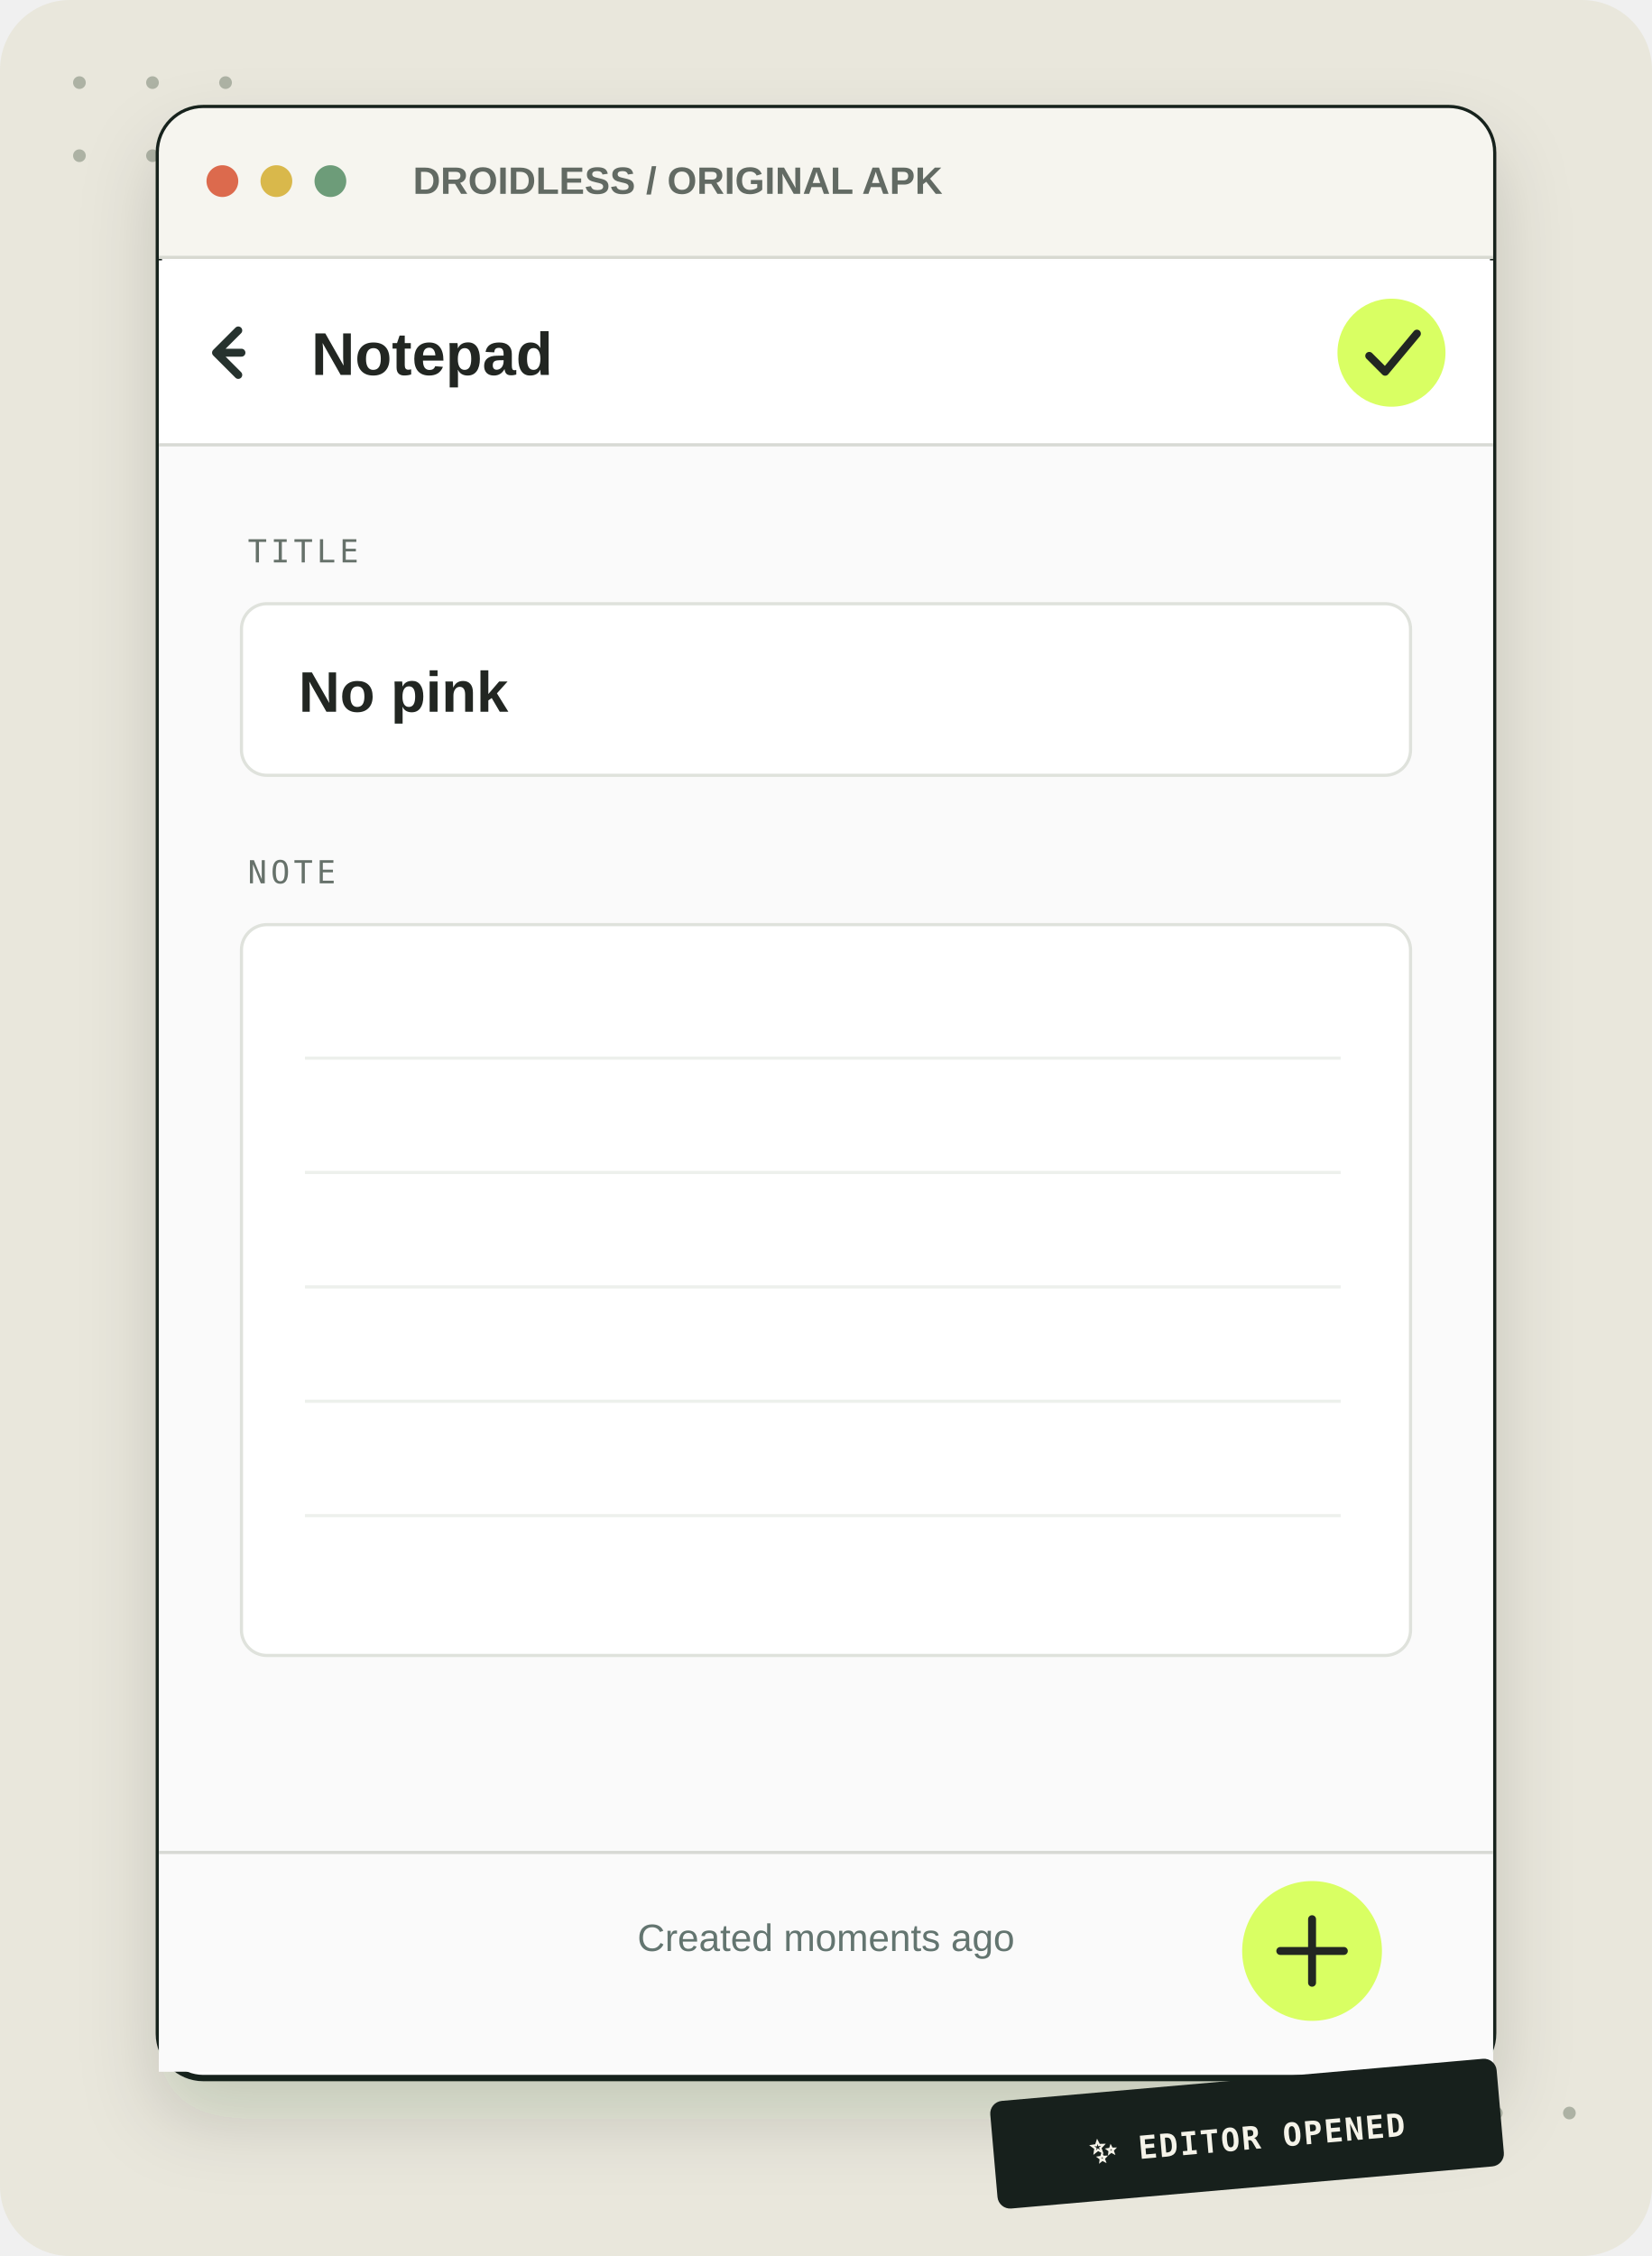
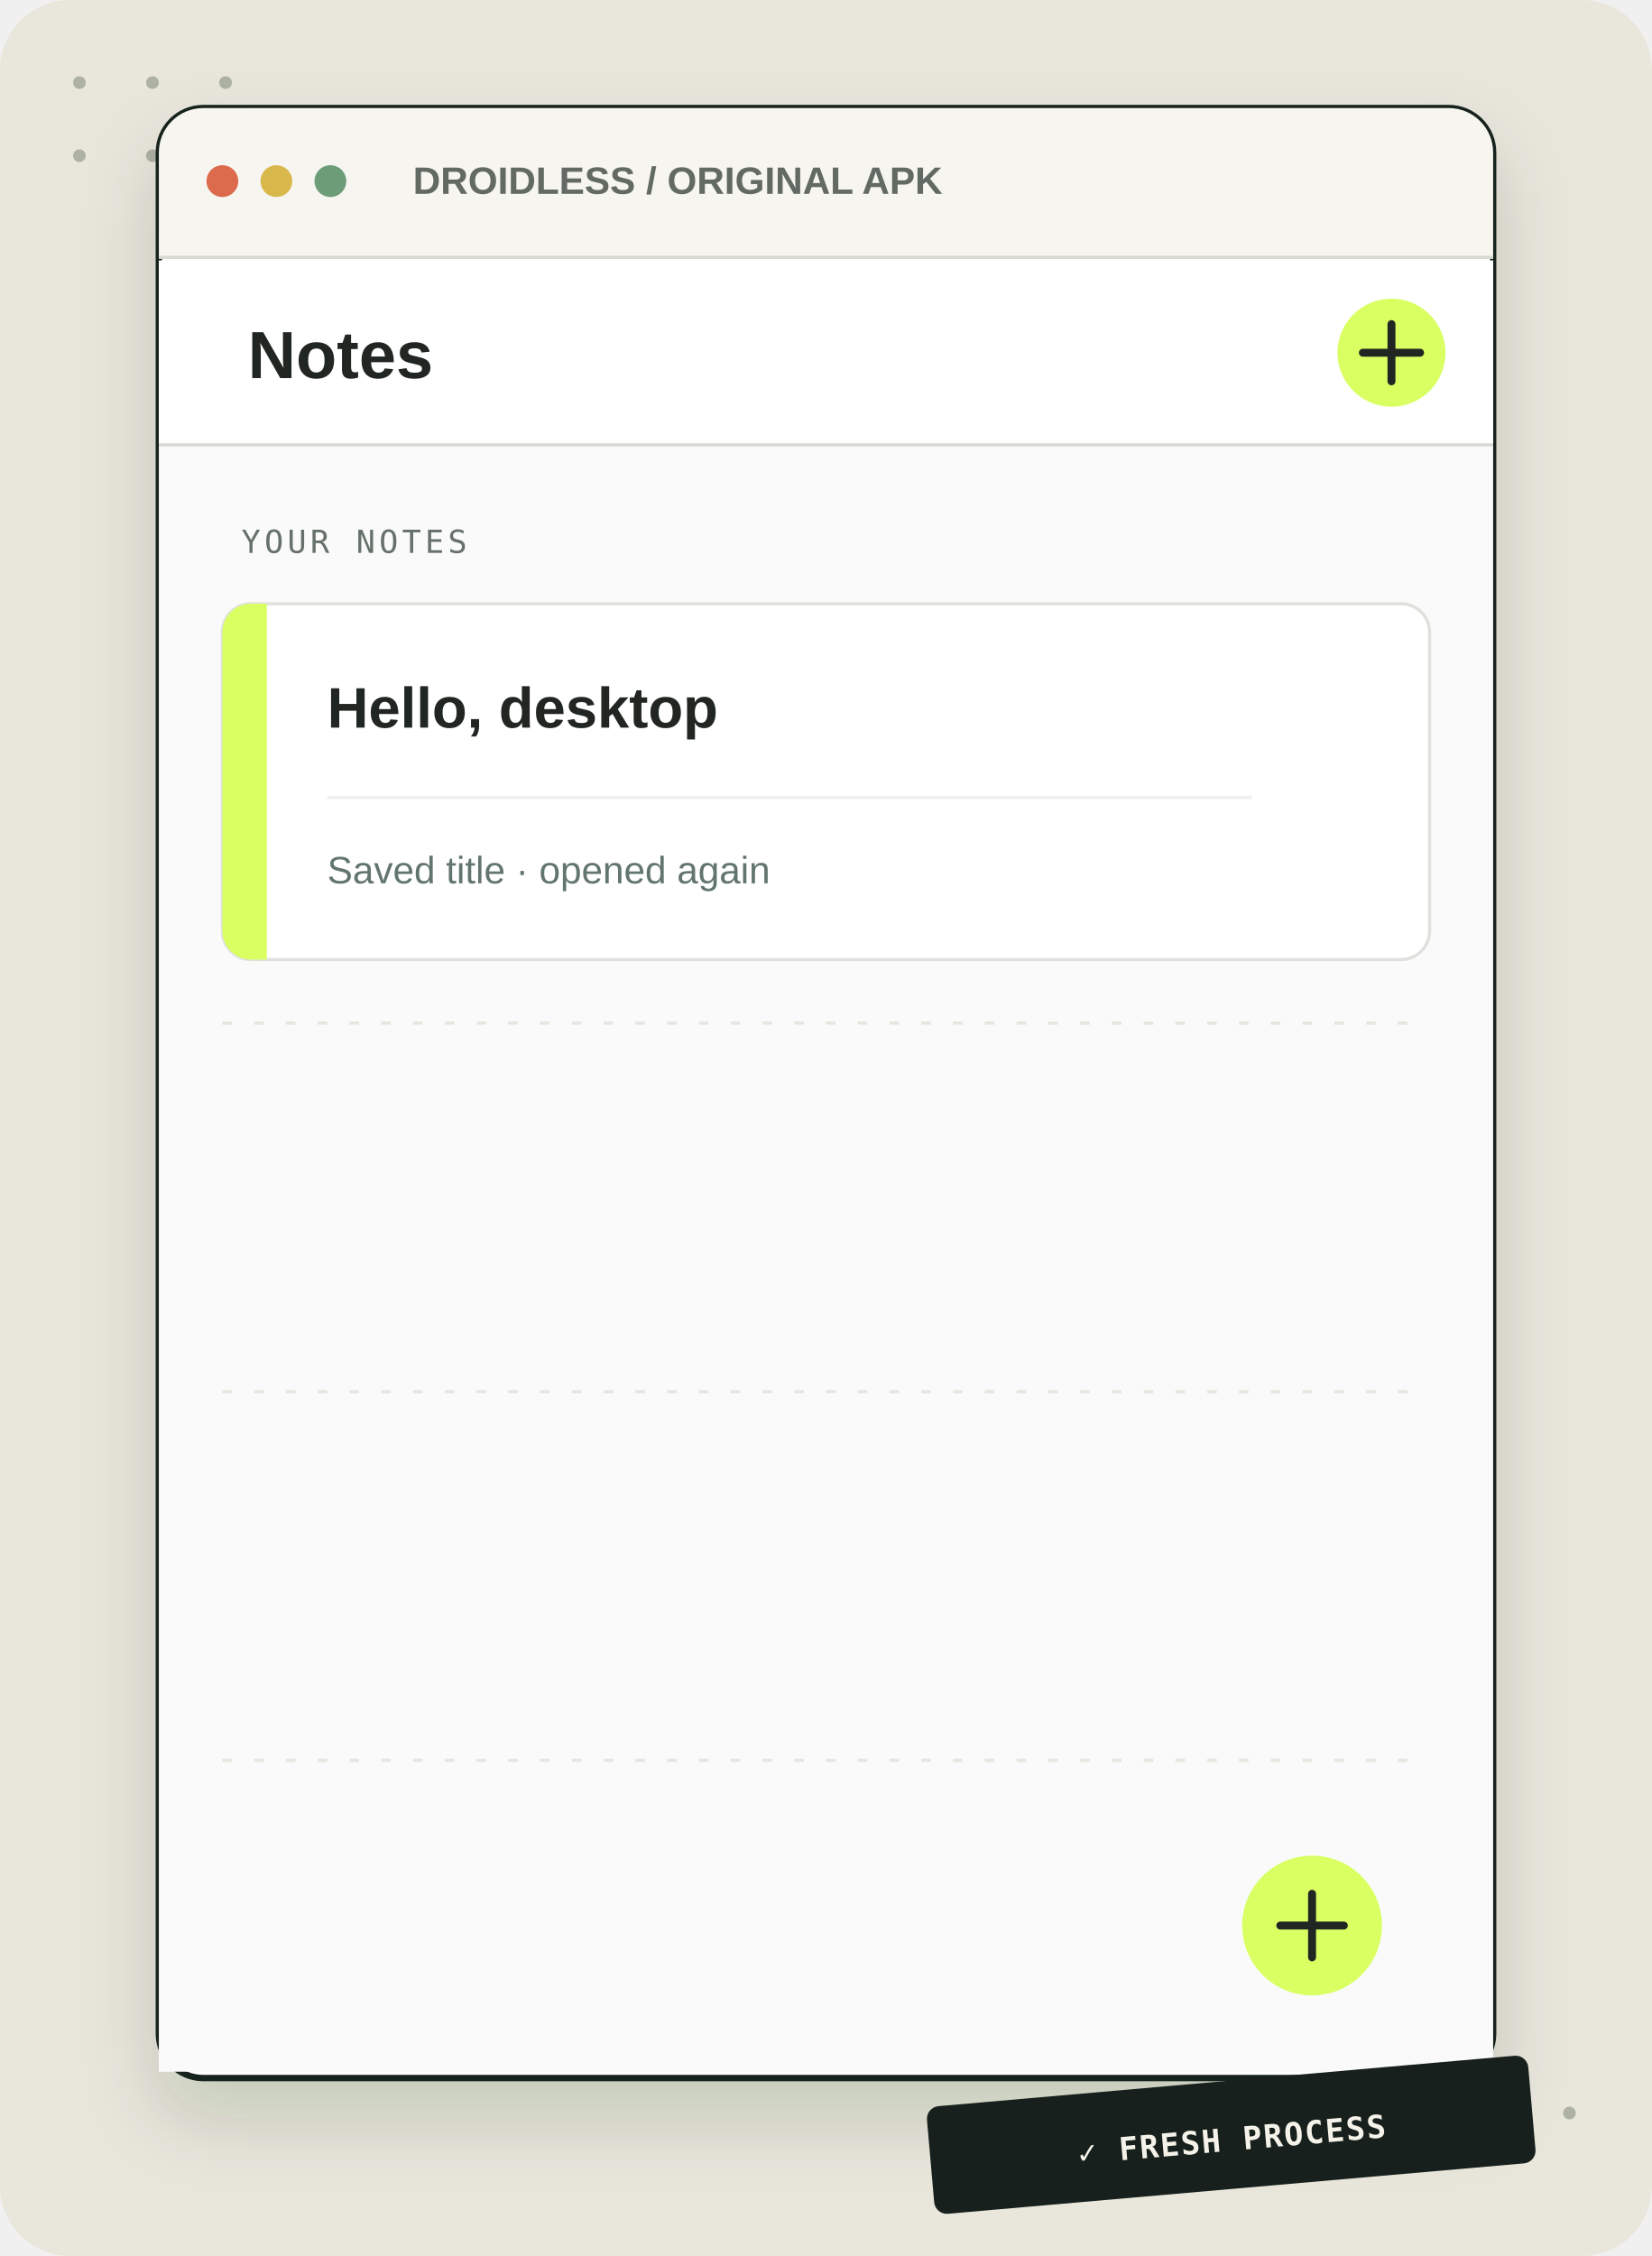
<svg xmlns="http://www.w3.org/2000/svg" viewBox="0 0 520 710" role="img" aria-labelledby="title desc">
  <defs>
    <filter id="shadow" x="-20%" y="-20%" width="140%" height="150%">
      <feDropShadow dx="0" dy="12" stdDeviation="12" flood-color="#19211e" flood-opacity=".16" />
    </filter>
  </defs>
  <rect width="520" height="710" rx="22" fill="#e9e7dc" />
  <g fill="#adb2a4">
    <circle cx="25" cy="26" r="2" />
    <circle cx="48" cy="26" r="2" />
    <circle cx="71" cy="26" r="2" />
    <circle cx="25" cy="49" r="2" />
    <circle cx="48" cy="49" r="2" />
    <circle cx="71" cy="49" r="2" />
    <circle cx="448" cy="665" r="2" />
    <circle cx="471" cy="665" r="2" />
    <circle cx="494" cy="665" r="2" />
  </g>
  <g filter="url(#shadow)">
    <rect x="50" y="34" width="420" height="620" rx="14" fill="#fff" stroke="#17201c" stroke-width="2" />
    <path d="M64 34h392a14 14 0 0 1 14 14v33H50V48a14 14 0 0 1 14-14Z" fill="#f6f5ef" />
    <path d="M50 81h420" stroke="#d8d9d1" />
    <circle cx="70" cy="57" r="5" fill="#dc6b4e" />
    <circle cx="87" cy="57" r="5" fill="#d9b84c" />
    <circle cx="104" cy="57" r="5" fill="#6d9c79" />
    <text x="130" y="61" fill="#626a63" font-family="Chivo,Arial,sans-serif" font-size="12" font-weight="700">DROIDLESS  /  ORIGINAL APK</text>
-     <rect x="50" y="82" width="420" height="570" rx="0" fill="#fafafa" />
+     <rect x="50" y="82" width="420" height="570" fill="#fafafa" />
    <rect x="50" y="82" width="420" height="58" fill="#fff" />
+     <text x="78" y="119" fill="#202722" font-family="Chivo,Arial,sans-serif" font-size="21" font-weight="750">Notes</text>
+     <circle cx="438" cy="111" r="17" fill="#d9ff63" />
+     <path d="M438 102v18m-9-9h18" stroke="#202722" stroke-width="2.5" stroke-linecap="round" />
    <path d="M50 140h420" stroke="#d7d9d4" />
-     <path d="m76 111-8 0m0 0 7-7m-7 7 7 7" fill="none" stroke="#28332e" stroke-width="2.5" stroke-linecap="round" stroke-linejoin="round" />
-     <text x="98" y="118" fill="#202722" font-family="Chivo,Arial,sans-serif" font-size="19" font-weight="750">Notepad</text>
-     <circle cx="438" cy="111" r="17" fill="#d9ff63" />
-     <path d="m431 112 5 5 10-12" fill="none" stroke="#202722" stroke-width="2.5" stroke-linecap="round" stroke-linejoin="round" />
-     <text x="78" y="177" fill="#66716a" font-family="Chivo Mono,monospace" font-size="10" letter-spacing="1.2">TITLE</text>
-     <rect x="76" y="190" width="368" height="54" rx="8" fill="#fff" stroke="#dfe2dc" />
-     <text x="94" y="224" fill="#202722" font-family="Chivo,Arial,sans-serif" font-size="18" font-weight="600">No pink</text>
-     <text x="78" y="278" fill="#66716a" font-family="Chivo Mono,monospace" font-size="10" letter-spacing="1.2">NOTE</text>
-     <rect x="76" y="291" width="368" height="230" rx="8" fill="#fff" stroke="#dfe2dc" />
-     <path d="M96 333h326M96 369h326M96 405h326M96 441h326M96 477h326" stroke="#edf0ec" />
-     <path d="M50 583h420" stroke="#d7d9d4" />
-     <text x="260" y="614" text-anchor="middle" fill="#63746f" font-family="Chivo,Arial,sans-serif" font-size="12">Created moments ago</text>
-     <circle cx="413" cy="614" r="22" fill="#d9ff63" />
-     <path d="M413 604v20m-10-10h20" stroke="#202722" stroke-width="2.5" stroke-linecap="round" />
+     <text x="76" y="174" fill="#66716a" font-family="Chivo Mono,monospace" font-size="10" letter-spacing="1.2">YOUR NOTES</text>
+     <rect x="70" y="190" width="380" height="112" rx="9" fill="#fff" stroke="#dfe2dc" />
+     <path d="M70 199a9 9 0 0 1 9-9h5v112h-5a9 9 0 0 1-9-9Z" fill="#d9ff63" />
+     <text x="103" y="229" fill="#202722" font-family="Chivo,Arial,sans-serif" font-size="18" font-weight="700">Hello, desktop</text>
+     <path d="M103 251h291" stroke="#edf0ec" />
+     <text x="103" y="278" fill="#63746f" font-family="Chivo,Arial,sans-serif" font-size="12">Saved title · opened again</text>
+     <path d="M70 322h380M70 438h380M70 554h380" stroke="#e4e6df" stroke-dasharray="3 7" />
+     <circle cx="413" cy="606" r="22" fill="#d9ff63" />
+     <path d="M413 596v20m-10-10h20" stroke="#202722" stroke-width="2.5" stroke-linecap="round" />
  </g>
-   <g transform="rotate(-5 387 677)">
-     <rect x="313" y="655" width="160" height="34" rx="4" fill="#17201c" />
-     <text x="393" y="677" text-anchor="middle" fill="#f5f3e9" font-family="Chivo Mono,monospace" font-size="10" font-weight="700" letter-spacing=".5">✨  EDITOR OPENED</text>
+   <g transform="rotate(-5 386 677)">
+     <rect x="293" y="655" width="190" height="34" rx="4" fill="#17201c" />
+     <text x="388" y="677" text-anchor="middle" fill="#f5f3e9" font-family="Chivo Mono,monospace" font-size="10" font-weight="700" letter-spacing=".5">✓  FRESH PROCESS</text>
  </g>
</svg>
